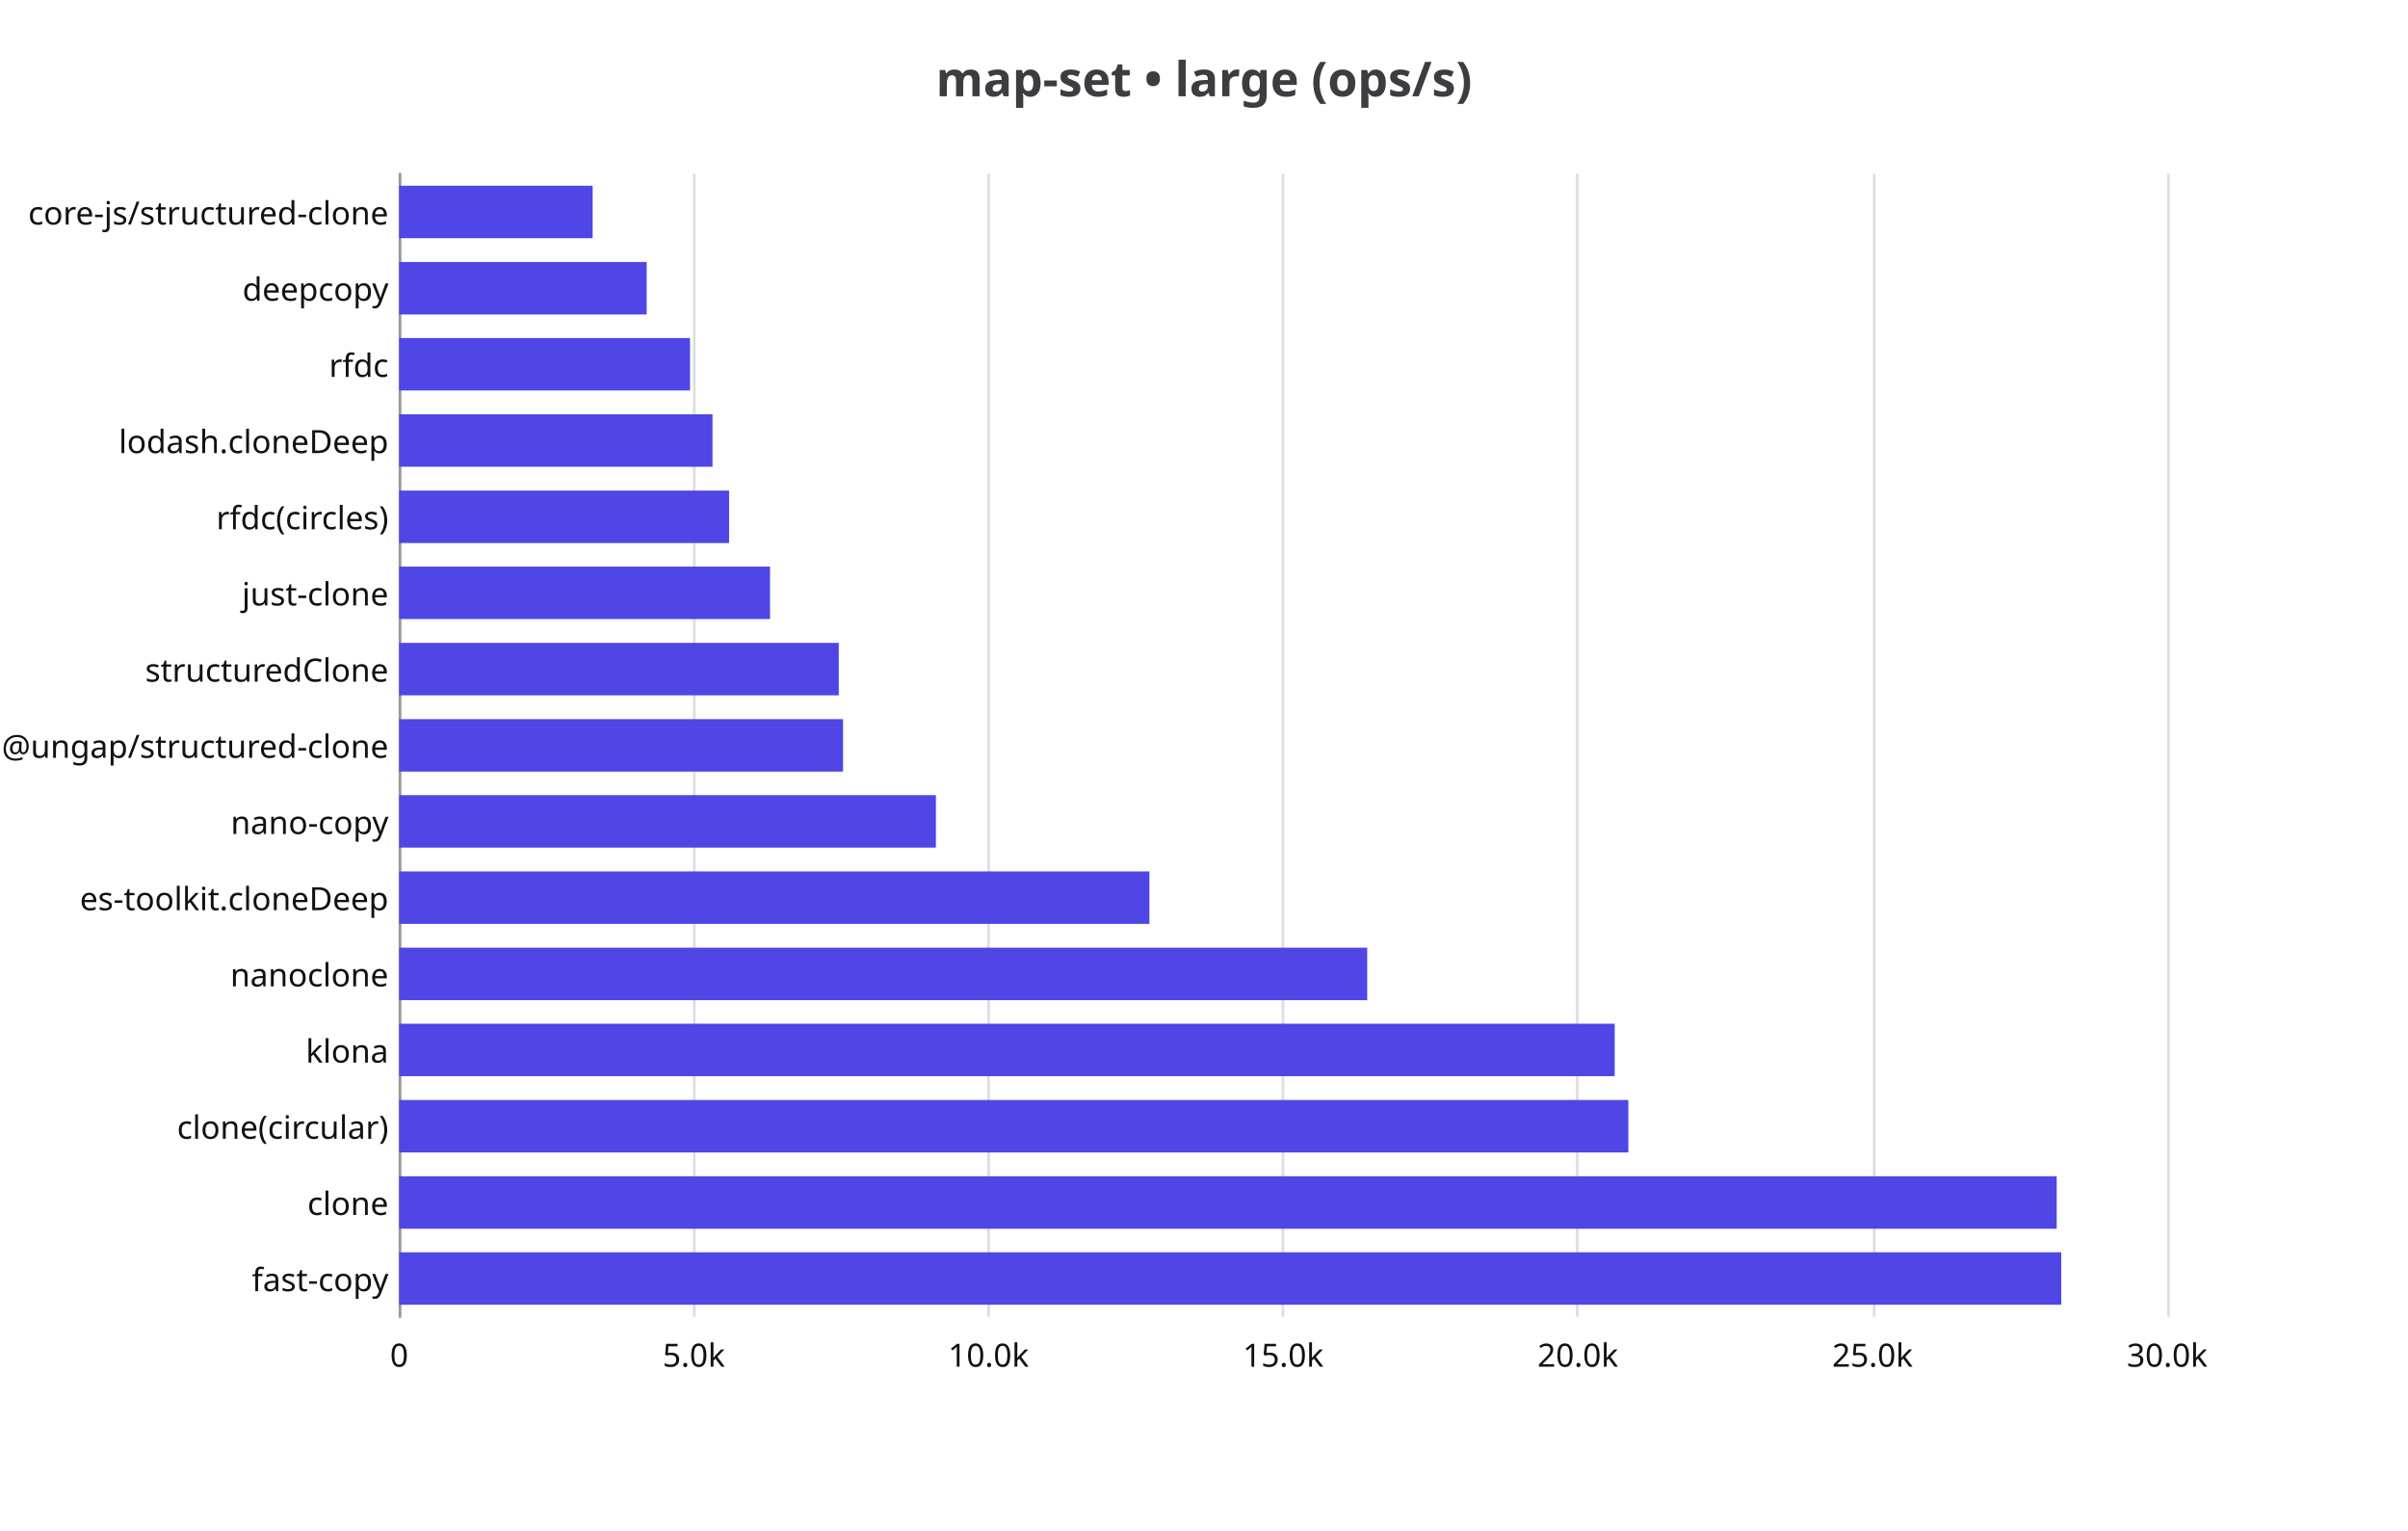
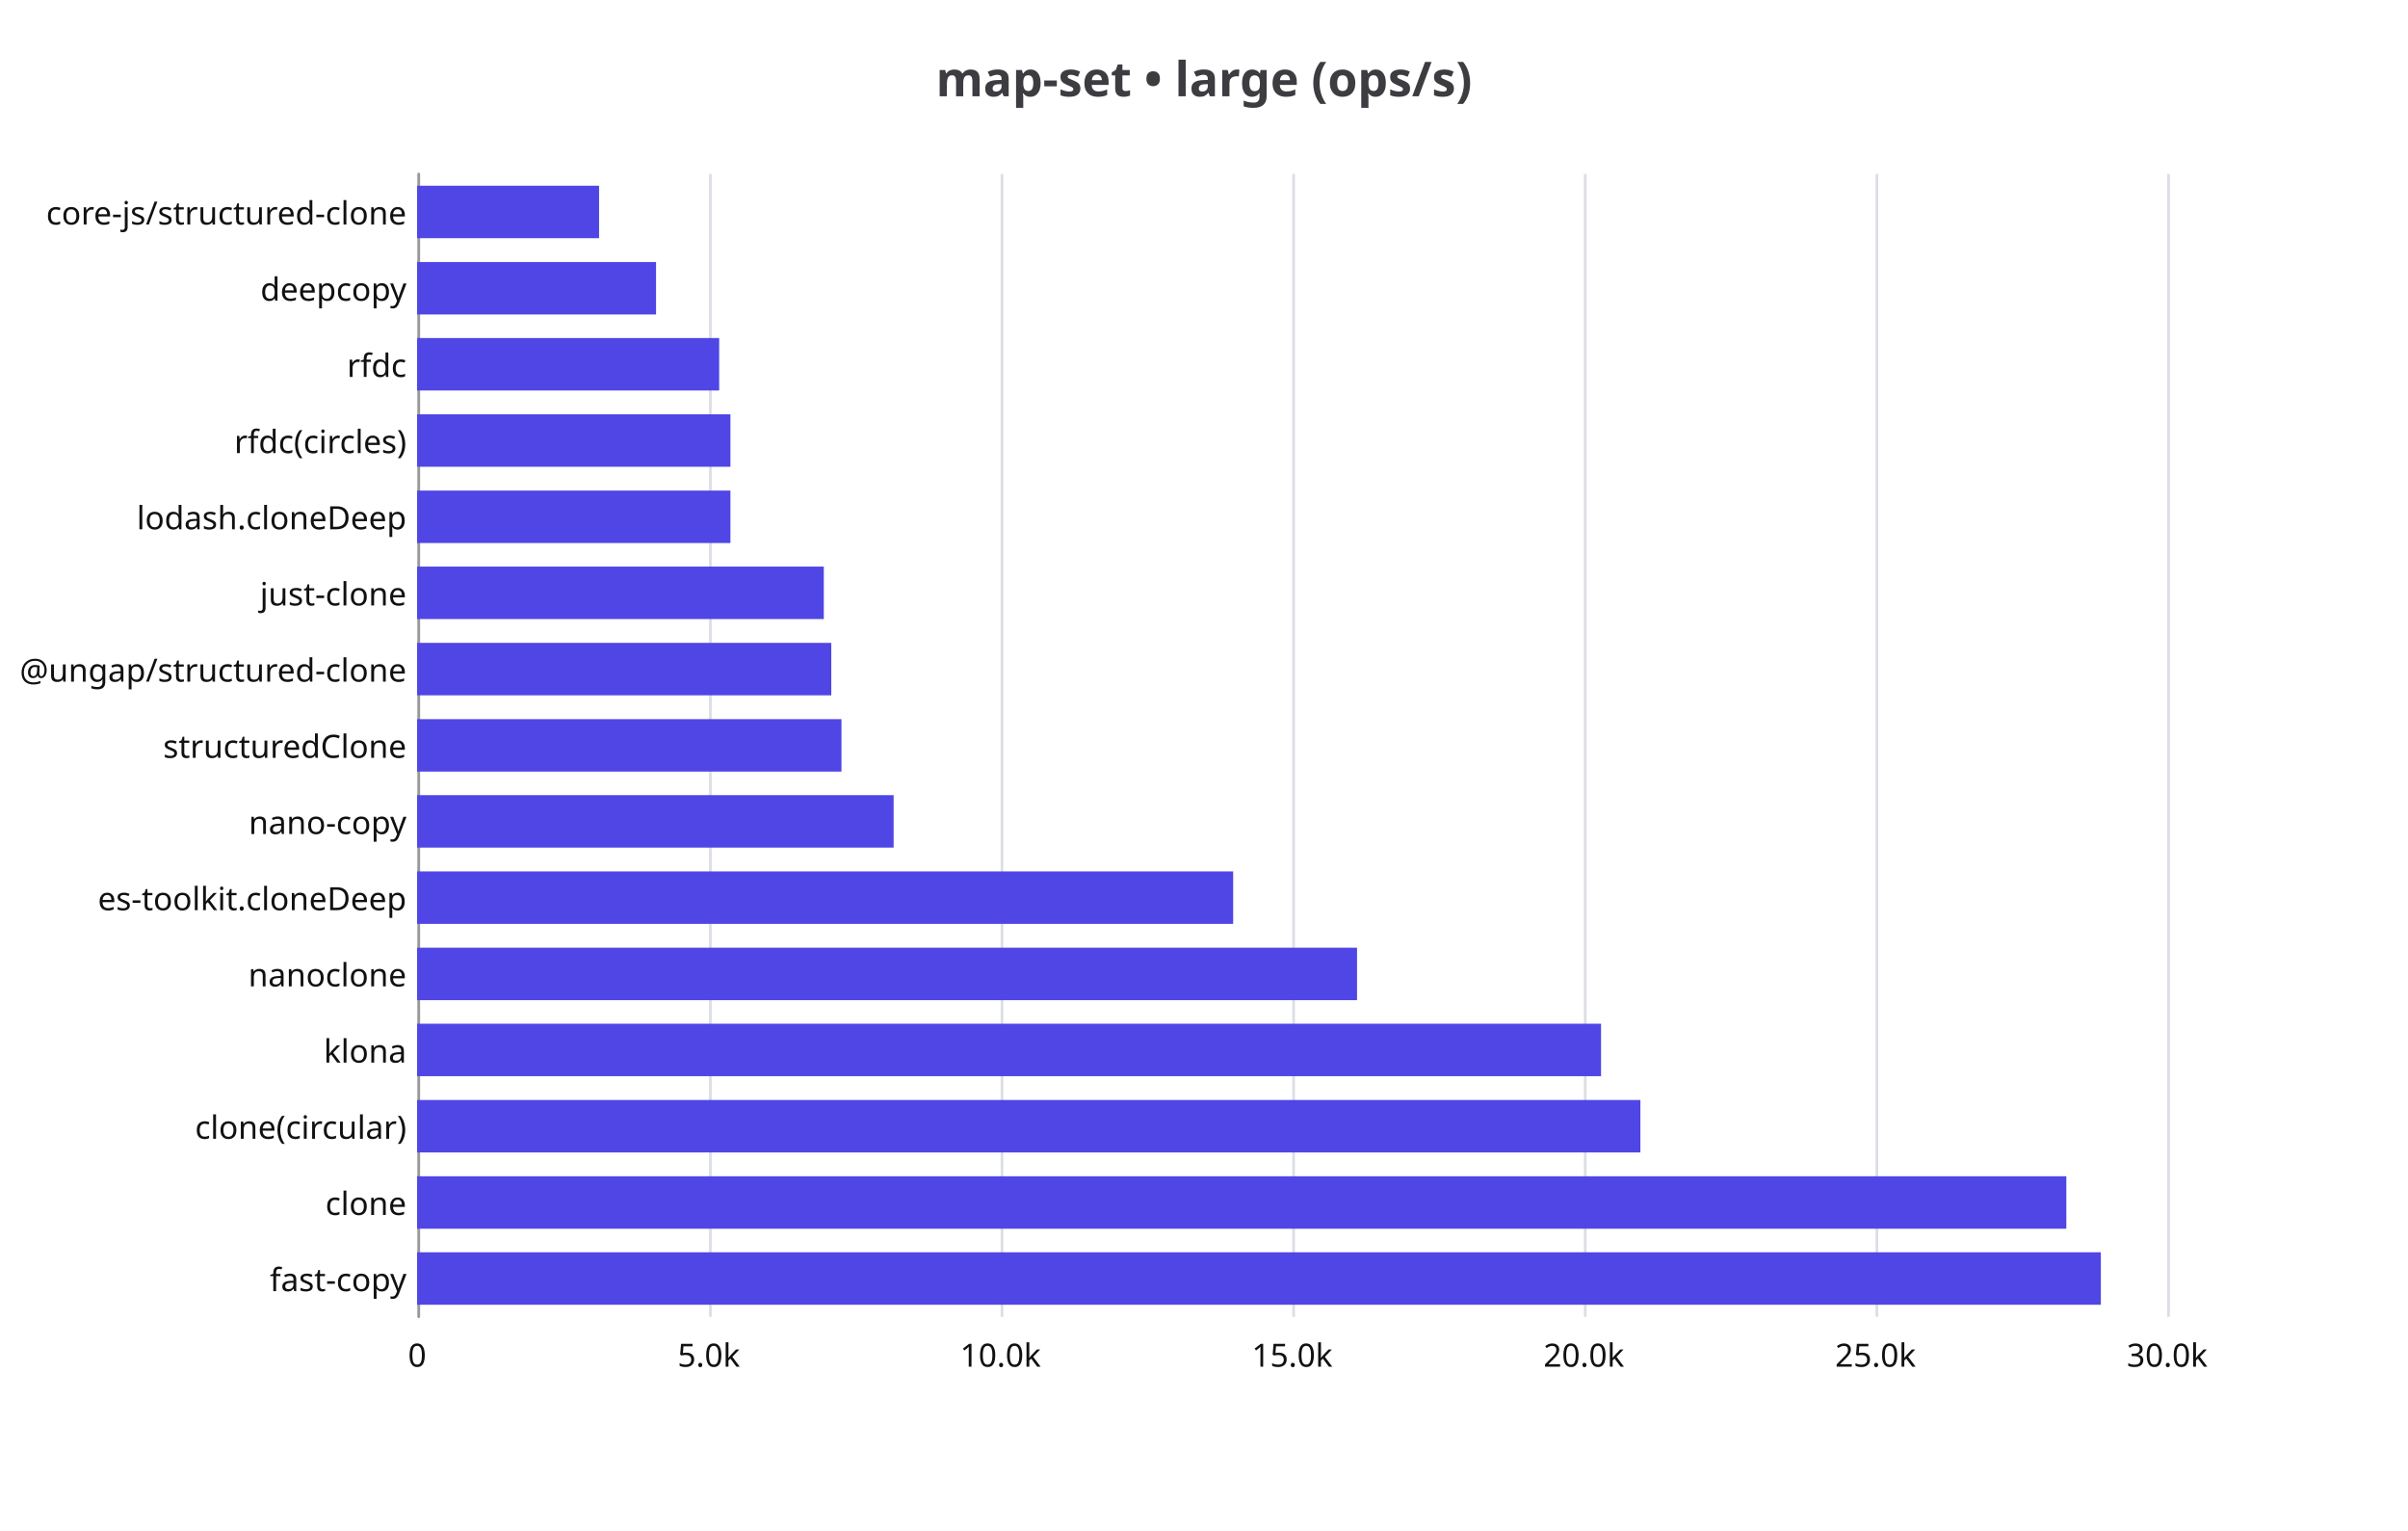
<svg xmlns="http://www.w3.org/2000/svg" width="900" height="572" version="1.1" baseProfile="full" viewBox="0 0 900 572">
  <rect width="900" height="572" x="0" y="0" fill="#ffffff" />
-   <path d="M149.5 65L149.5 492" fill="none" pointer-events="visible" stroke="#dbdee4" class="zr17-cls-34" />
-   <path d="M259.5 65L259.5 492" fill="none" pointer-events="visible" stroke="#dbdee4" class="zr17-cls-34" />
-   <path d="M369.5 65L369.5 492" fill="none" pointer-events="visible" stroke="#dbdee4" class="zr17-cls-34" />
-   <path d="M479.5 65L479.5 492" fill="none" pointer-events="visible" stroke="#dbdee4" class="zr17-cls-34" />
-   <path d="M589.5 65L589.5 492" fill="none" pointer-events="visible" stroke="#dbdee4" class="zr17-cls-34" />
-   <path d="M700.5 65L700.5 492" fill="none" pointer-events="visible" stroke="#dbdee4" class="zr17-cls-34" />
+   <path d="M156.5 65L156.5 492" fill="none" pointer-events="visible" stroke="#dbdee4" class="zr17-cls-34" />
+   <path d="M265.5 65L265.5 492" fill="none" pointer-events="visible" stroke="#dbdee4" class="zr17-cls-34" />
+   <path d="M374.5 65L374.5 492" fill="none" pointer-events="visible" stroke="#dbdee4" class="zr17-cls-34" />
+   <path d="M483.5 65L483.5 492" fill="none" pointer-events="visible" stroke="#dbdee4" class="zr17-cls-34" />
+   <path d="M592.5 65L592.5 492" fill="none" pointer-events="visible" stroke="#dbdee4" class="zr17-cls-34" />
+   <path d="M701.5 65L701.5 492" fill="none" pointer-events="visible" stroke="#dbdee4" class="zr17-cls-34" />
  <path d="M810.5 65L810.5 492" fill="none" pointer-events="visible" stroke="#dbdee4" class="zr17-cls-34" />
-   <path d="M149.5 492L149.5 65" fill="none" pointer-events="visible" stroke="#999" stroke-linecap="round" class="zr17-cls-34" />
-   <text dominant-baseline="central" text-anchor="end" style="font-size:12px;font-family:Microsoft YaHei;" xml:space="preserve" transform="translate(145.2 477.7667)" fill="#111">  fast-copy</text>
-   <text dominant-baseline="central" text-anchor="end" style="font-size:12px;font-family:Microsoft YaHei;" xml:space="preserve" transform="translate(145.2 449.3)" fill="#111">  clone</text>
-   <text dominant-baseline="central" text-anchor="end" style="font-size:12px;font-family:Microsoft YaHei;" xml:space="preserve" transform="translate(145.2 420.8333)" fill="#111">  clone(circular)</text>
-   <text dominant-baseline="central" text-anchor="end" style="font-size:12px;font-family:Microsoft YaHei;" xml:space="preserve" transform="translate(145.2 392.3667)" fill="#111">  klona</text>
-   <text dominant-baseline="central" text-anchor="end" style="font-size:12px;font-family:Microsoft YaHei;" xml:space="preserve" transform="translate(145.2 363.9)" fill="#111">  nanoclone</text>
-   <text dominant-baseline="central" text-anchor="end" style="font-size:12px;font-family:Microsoft YaHei;" xml:space="preserve" transform="translate(145.2 335.4333)" fill="#111">  es-toolkit.cloneDeep</text>
-   <text dominant-baseline="central" text-anchor="end" style="font-size:12px;font-family:Microsoft YaHei;" xml:space="preserve" transform="translate(145.2 306.9667)" fill="#111">  nano-copy</text>
-   <text dominant-baseline="central" text-anchor="end" style="font-size:12px;font-family:Microsoft YaHei;" xml:space="preserve" transform="translate(145.2 278.5)" fill="#111">  @ungap/structured-clone</text>
-   <text dominant-baseline="central" text-anchor="end" style="font-size:12px;font-family:Microsoft YaHei;" xml:space="preserve" transform="translate(145.2 250.0333)" fill="#111">  structuredClone</text>
-   <text dominant-baseline="central" text-anchor="end" style="font-size:12px;font-family:Microsoft YaHei;" xml:space="preserve" transform="translate(145.2 221.5667)" fill="#111">  just-clone</text>
-   <text dominant-baseline="central" text-anchor="end" style="font-size:12px;font-family:Microsoft YaHei;" xml:space="preserve" transform="translate(145.2 193.1)" fill="#111">  rfdc(circles)</text>
-   <text dominant-baseline="central" text-anchor="end" style="font-size:12px;font-family:Microsoft YaHei;" xml:space="preserve" transform="translate(145.2 164.6333)" fill="#111">  lodash.cloneDeep</text>
-   <text dominant-baseline="central" text-anchor="end" style="font-size:12px;font-family:Microsoft YaHei;" xml:space="preserve" transform="translate(145.2 136.1667)" fill="#111">  rfdc</text>
-   <text dominant-baseline="central" text-anchor="end" style="font-size:12px;font-family:Microsoft YaHei;" xml:space="preserve" transform="translate(145.2 107.7)" fill="#111">  deepcopy</text>
-   <text dominant-baseline="central" text-anchor="end" style="font-size:12px;font-family:Microsoft YaHei;" xml:space="preserve" transform="translate(145.2 79.2333)" fill="#111">  core-js/structured-clone</text>
-   <text dominant-baseline="central" text-anchor="middle" style="font-size:12px;font-family:Microsoft YaHei;" y="6" transform="translate(149.2 500)" fill="#111">0</text>
-   <text dominant-baseline="central" text-anchor="middle" style="font-size:12px;font-family:Microsoft YaHei;" y="6" transform="translate(259.3333 500)" fill="#111">5.0k</text>
-   <text dominant-baseline="central" text-anchor="middle" style="font-size:12px;font-family:Microsoft YaHei;" y="6" transform="translate(369.4667 500)" fill="#111">10.0k</text>
-   <text dominant-baseline="central" text-anchor="middle" style="font-size:12px;font-family:Microsoft YaHei;" y="6" transform="translate(479.6 500)" fill="#111">15.0k</text>
-   <text dominant-baseline="central" text-anchor="middle" style="font-size:12px;font-family:Microsoft YaHei;" y="6" transform="translate(589.7333 500)" fill="#111">20.0k</text>
-   <text dominant-baseline="central" text-anchor="middle" style="font-size:12px;font-family:Microsoft YaHei;" y="6" transform="translate(699.8667 500)" fill="#111">25.0k</text>
+   <path d="M156.5 492L156.5 65" fill="none" pointer-events="visible" stroke="#999" stroke-linecap="round" class="zr17-cls-34" />
+   <text dominant-baseline="central" text-anchor="end" style="font-size:12px;font-family:Microsoft YaHei;" xml:space="preserve" transform="translate(151.92 477.7667)" fill="#111">    fast-copy</text>
+   <text dominant-baseline="central" text-anchor="end" style="font-size:12px;font-family:Microsoft YaHei;" xml:space="preserve" transform="translate(151.92 449.3)" fill="#111">    clone</text>
+   <text dominant-baseline="central" text-anchor="end" style="font-size:12px;font-family:Microsoft YaHei;" xml:space="preserve" transform="translate(151.92 420.8333)" fill="#111">    clone(circular)</text>
+   <text dominant-baseline="central" text-anchor="end" style="font-size:12px;font-family:Microsoft YaHei;" xml:space="preserve" transform="translate(151.92 392.3667)" fill="#111">    klona</text>
+   <text dominant-baseline="central" text-anchor="end" style="font-size:12px;font-family:Microsoft YaHei;" xml:space="preserve" transform="translate(151.92 363.9)" fill="#111">    nanoclone</text>
+   <text dominant-baseline="central" text-anchor="end" style="font-size:12px;font-family:Microsoft YaHei;" xml:space="preserve" transform="translate(151.92 335.4333)" fill="#111">    es-toolkit.cloneDeep</text>
+   <text dominant-baseline="central" text-anchor="end" style="font-size:12px;font-family:Microsoft YaHei;" xml:space="preserve" transform="translate(151.92 306.9667)" fill="#111">    nano-copy</text>
+   <text dominant-baseline="central" text-anchor="end" style="font-size:12px;font-family:Microsoft YaHei;" xml:space="preserve" transform="translate(151.92 278.5)" fill="#111">    structuredClone</text>
+   <text dominant-baseline="central" text-anchor="end" style="font-size:12px;font-family:Microsoft YaHei;" xml:space="preserve" transform="translate(151.92 250.0333)" fill="#111">    @ungap/structured-clone</text>
+   <text dominant-baseline="central" text-anchor="end" style="font-size:12px;font-family:Microsoft YaHei;" xml:space="preserve" transform="translate(151.92 221.5667)" fill="#111">    just-clone</text>
+   <text dominant-baseline="central" text-anchor="end" style="font-size:12px;font-family:Microsoft YaHei;" xml:space="preserve" transform="translate(151.92 193.1)" fill="#111">    lodash.cloneDeep</text>
+   <text dominant-baseline="central" text-anchor="end" style="font-size:12px;font-family:Microsoft YaHei;" xml:space="preserve" transform="translate(151.92 164.6333)" fill="#111">    rfdc(circles)</text>
+   <text dominant-baseline="central" text-anchor="end" style="font-size:12px;font-family:Microsoft YaHei;" xml:space="preserve" transform="translate(151.92 136.1667)" fill="#111">    rfdc</text>
+   <text dominant-baseline="central" text-anchor="end" style="font-size:12px;font-family:Microsoft YaHei;" xml:space="preserve" transform="translate(151.92 107.7)" fill="#111">    deepcopy</text>
+   <text dominant-baseline="central" text-anchor="end" style="font-size:12px;font-family:Microsoft YaHei;" xml:space="preserve" transform="translate(151.92 79.2333)" fill="#111">    core-js/structured-clone</text>
+   <text dominant-baseline="central" text-anchor="middle" style="font-size:12px;font-family:Microsoft YaHei;" y="6" transform="translate(155.92 500)" fill="#111">0</text>
+   <text dominant-baseline="central" text-anchor="middle" style="font-size:12px;font-family:Microsoft YaHei;" y="6" transform="translate(264.9333 500)" fill="#111">5.0k</text>
+   <text dominant-baseline="central" text-anchor="middle" style="font-size:12px;font-family:Microsoft YaHei;" y="6" transform="translate(373.9467 500)" fill="#111">10.0k</text>
+   <text dominant-baseline="central" text-anchor="middle" style="font-size:12px;font-family:Microsoft YaHei;" y="6" transform="translate(482.96 500)" fill="#111">15.0k</text>
+   <text dominant-baseline="central" text-anchor="middle" style="font-size:12px;font-family:Microsoft YaHei;" y="6" transform="translate(591.9733 500)" fill="#111">20.0k</text>
+   <text dominant-baseline="central" text-anchor="middle" style="font-size:12px;font-family:Microsoft YaHei;" y="6" transform="translate(700.9867 500)" fill="#111">25.0k</text>
  <text dominant-baseline="central" text-anchor="middle" style="font-size:12px;font-family:Microsoft YaHei;" y="6" transform="translate(810 500)" fill="#111">30.0k</text>
-   <path d="M149.2 467.9l621.2 0l0 19.6l-621.2 0Z" fill="#4F46E5" ecmeta_series_index="0" ecmeta_data_index="0" ecmeta_ssr_type="chart" class="zr17-cls-35" />
-   <path d="M149.2 439.5l619.5 0l0 19.6l-619.5 0Z" fill="#4F46E5" ecmeta_series_index="0" ecmeta_data_index="1" ecmeta_ssr_type="chart" class="zr17-cls-35" />
-   <path d="M149.2 411l459.4 0l0 19.6l-459.4 0Z" fill="#4F46E5" ecmeta_series_index="0" ecmeta_data_index="2" ecmeta_ssr_type="chart" class="zr17-cls-35" />
-   <path d="M149.2 382.5l454.3 0l0 19.6l-454.3 0Z" fill="#4F46E5" ecmeta_series_index="0" ecmeta_data_index="3" ecmeta_ssr_type="chart" class="zr17-cls-35" />
-   <path d="M149.2 354.1l361.8 0l0 19.6l-361.8 0Z" fill="#4F46E5" ecmeta_series_index="0" ecmeta_data_index="4" ecmeta_ssr_type="chart" class="zr17-cls-35" />
-   <path d="M149.2 325.6l280.4 0l0 19.6l-280.4 0Z" fill="#4F46E5" ecmeta_series_index="0" ecmeta_data_index="5" ecmeta_ssr_type="chart" class="zr17-cls-35" />
-   <path d="M149.2 297.1l200.6 0l0 19.6l-200.6 0Z" fill="#4F46E5" ecmeta_series_index="0" ecmeta_data_index="6" ecmeta_ssr_type="chart" class="zr17-cls-35" />
-   <path d="M149.2 268.7l165.9 0l0 19.6l-165.9 0Z" fill="#4F46E5" ecmeta_series_index="0" ecmeta_data_index="7" ecmeta_ssr_type="chart" class="zr17-cls-35" />
-   <path d="M149.2 240.2l164.3 0l0 19.6l-164.3 0Z" fill="#4F46E5" ecmeta_series_index="0" ecmeta_data_index="8" ecmeta_ssr_type="chart" class="zr17-cls-35" />
-   <path d="M149.2 211.7l138.6 0l0 19.6l-138.6 0Z" fill="#4F46E5" ecmeta_series_index="0" ecmeta_data_index="9" ecmeta_ssr_type="chart" class="zr17-cls-35" />
-   <path d="M149.2 183.3l123.3 0l0 19.6l-123.3 0Z" fill="#4F46E5" ecmeta_series_index="0" ecmeta_data_index="10" ecmeta_ssr_type="chart" class="zr17-cls-35" />
-   <path d="M149.2 154.8l117.1 0l0 19.6l-117.1 0Z" fill="#4F46E5" ecmeta_series_index="0" ecmeta_data_index="11" ecmeta_ssr_type="chart" class="zr17-cls-35" />
-   <path d="M149.2 126.3l108.7 0l0 19.6l-108.7 0Z" fill="#4F46E5" ecmeta_series_index="0" ecmeta_data_index="12" ecmeta_ssr_type="chart" class="zr17-cls-35" />
-   <path d="M149.2 97.9l92.5 0l0 19.6l-92.5 0Z" fill="#4F46E5" ecmeta_series_index="0" ecmeta_data_index="13" ecmeta_ssr_type="chart" class="zr17-cls-35" />
-   <path d="M149.2 69.4l72.3 0l0 19.6l-72.3 0Z" fill="#4F46E5" ecmeta_series_index="0" ecmeta_data_index="14" ecmeta_ssr_type="chart" class="zr17-cls-35" />
+   <path d="M155.9 467.9l629.3 0l0 19.6l-629.3 0Z" fill="#4F46E5" ecmeta_series_index="0" ecmeta_data_index="0" ecmeta_ssr_type="chart" class="zr17-cls-35" />
+   <path d="M155.9 439.5l616.4 0l0 19.6l-616.4 0Z" fill="#4F46E5" ecmeta_series_index="0" ecmeta_data_index="1" ecmeta_ssr_type="chart" class="zr17-cls-35" />
+   <path d="M155.9 411l457.2 0l0 19.6l-457.2 0Z" fill="#4F46E5" ecmeta_series_index="0" ecmeta_data_index="2" ecmeta_ssr_type="chart" class="zr17-cls-35" />
+   <path d="M155.9 382.5l442.5 0l0 19.6l-442.5 0Z" fill="#4F46E5" ecmeta_series_index="0" ecmeta_data_index="3" ecmeta_ssr_type="chart" class="zr17-cls-35" />
+   <path d="M155.9 354.1l351.3 0l0 19.6l-351.3 0Z" fill="#4F46E5" ecmeta_series_index="0" ecmeta_data_index="4" ecmeta_ssr_type="chart" class="zr17-cls-35" />
+   <path d="M155.9 325.6l305 0l0 19.6l-305 0Z" fill="#4F46E5" ecmeta_series_index="0" ecmeta_data_index="5" ecmeta_ssr_type="chart" class="zr17-cls-35" />
+   <path d="M155.9 297.1l178.1 0l0 19.6l-178.1 0Z" fill="#4F46E5" ecmeta_series_index="0" ecmeta_data_index="6" ecmeta_ssr_type="chart" class="zr17-cls-35" />
+   <path d="M155.9 268.7l158.6 0l0 19.6l-158.6 0Z" fill="#4F46E5" ecmeta_series_index="0" ecmeta_data_index="7" ecmeta_ssr_type="chart" class="zr17-cls-35" />
+   <path d="M155.9 240.2l154.8 0l0 19.6l-154.8 0Z" fill="#4F46E5" ecmeta_series_index="0" ecmeta_data_index="8" ecmeta_ssr_type="chart" class="zr17-cls-35" />
+   <path d="M155.9 211.7l152 0l0 19.6l-152 0Z" fill="#4F46E5" ecmeta_series_index="0" ecmeta_data_index="9" ecmeta_ssr_type="chart" class="zr17-cls-35" />
+   <path d="M155.9 183.3l117.1 0l0 19.6l-117.1 0Z" fill="#4F46E5" ecmeta_series_index="0" ecmeta_data_index="10" ecmeta_ssr_type="chart" class="zr17-cls-35" />
+   <path d="M155.9 154.8l117.1 0l0 19.6l-117.1 0Z" fill="#4F46E5" ecmeta_series_index="0" ecmeta_data_index="11" ecmeta_ssr_type="chart" class="zr17-cls-35" />
+   <path d="M155.9 126.3l112.9 0l0 19.6l-112.9 0Z" fill="#4F46E5" ecmeta_series_index="0" ecmeta_data_index="12" ecmeta_ssr_type="chart" class="zr17-cls-35" />
+   <path d="M155.9 97.9l89.3 0l0 19.6l-89.3 0Z" fill="#4F46E5" ecmeta_series_index="0" ecmeta_data_index="13" ecmeta_ssr_type="chart" class="zr17-cls-35" />
+   <path d="M155.9 69.4l68 0l0 19.6l-68 0Z" fill="#4F46E5" ecmeta_series_index="0" ecmeta_data_index="14" ecmeta_ssr_type="chart" class="zr17-cls-35" />
  <path d="M-101.8 -5l203.5 0l0 28l-203.5 0Z" transform="translate(450 20)" fill="rgb(0,0,0)" fill-opacity="0" stroke="#3c3c41" stroke-width="0" class="zr17-cls-34" />
  <text dominant-baseline="central" text-anchor="middle" style="font-size:18px;font-family:Microsoft YaHei;font-weight:bold;" xml:space="preserve" y="9" transform="translate(450 20)" fill="#3c3c41">map-set • large (ops/s)</text>
  <style>
.zr17-cls-34:hover {
pointer-events:none;
}
.zr17-cls-35:hover {
cursor:pointer;
fill:rgba(86,77,251,1);
}



</style>
</svg>
